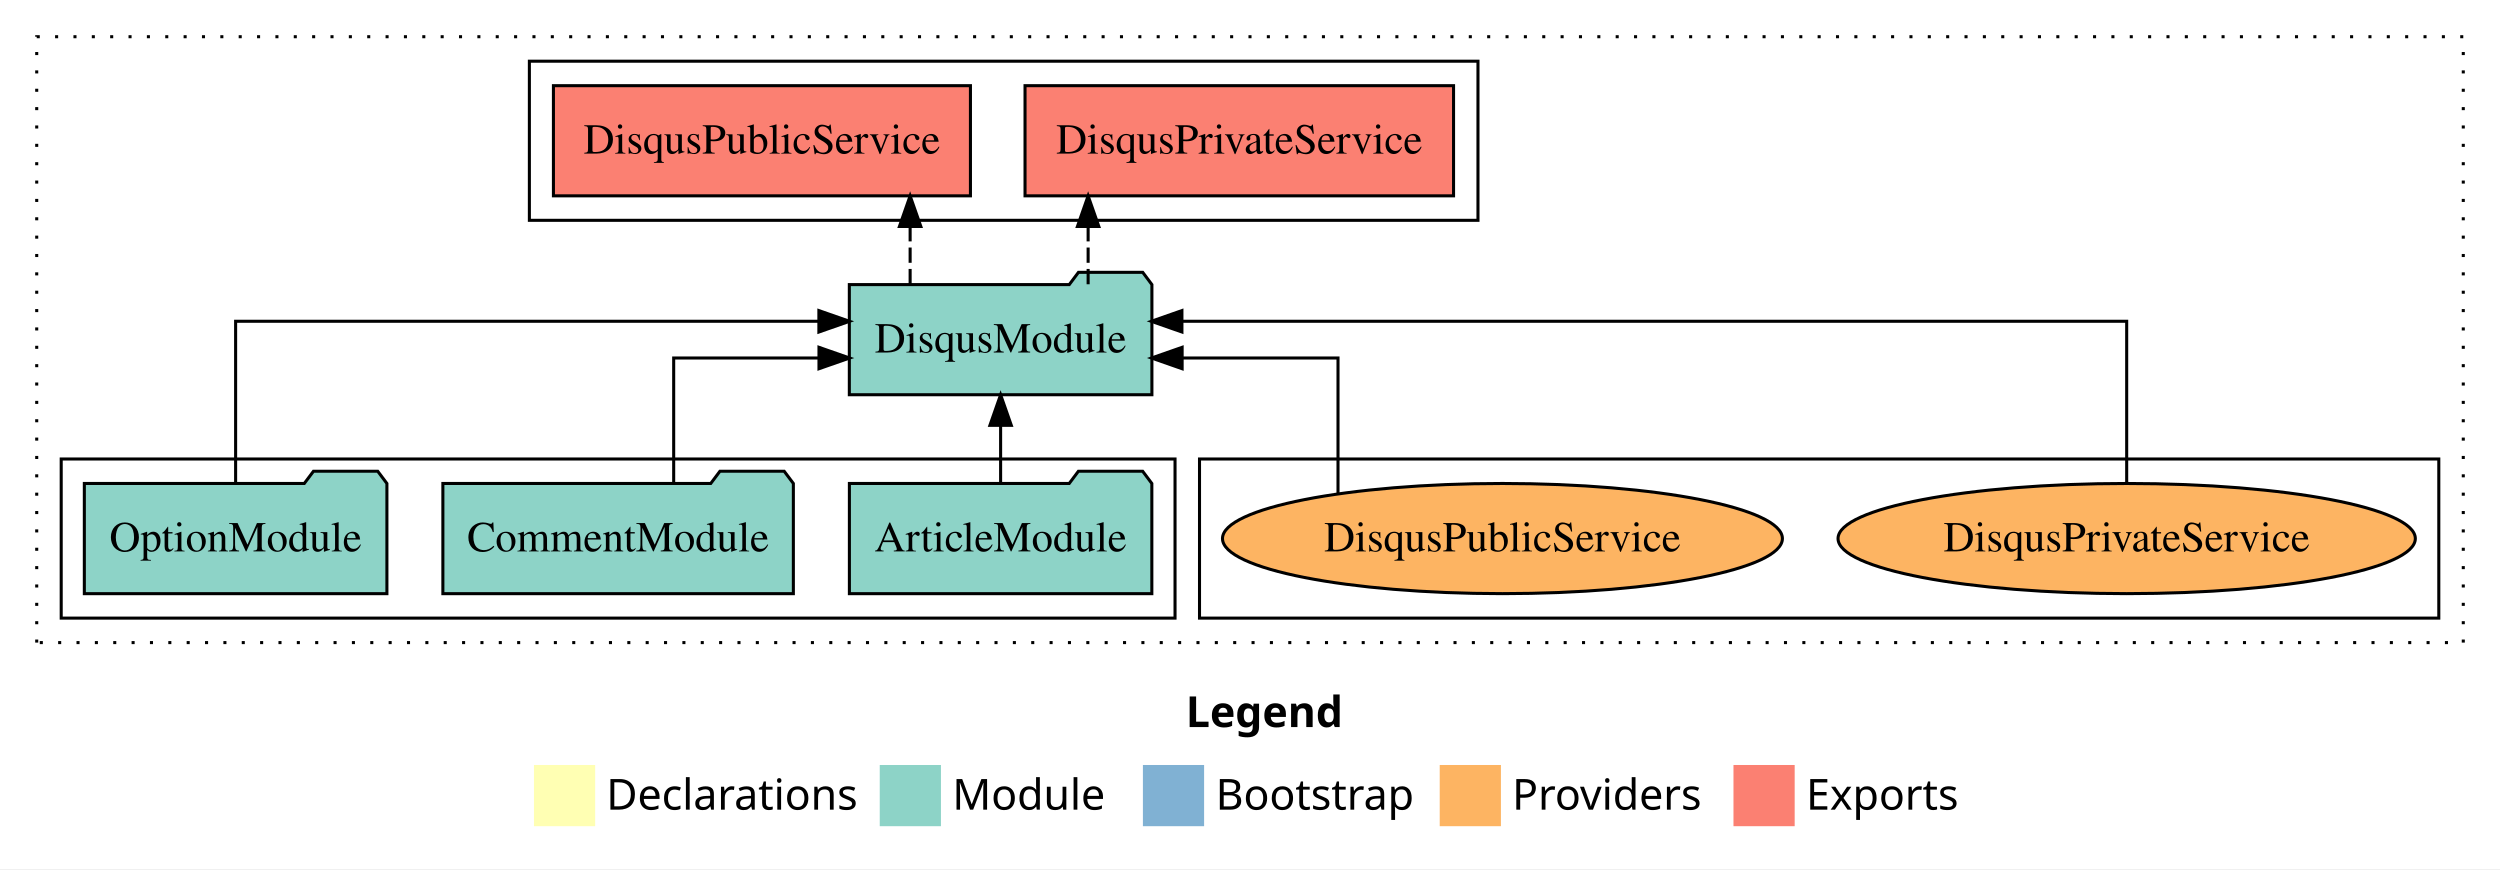
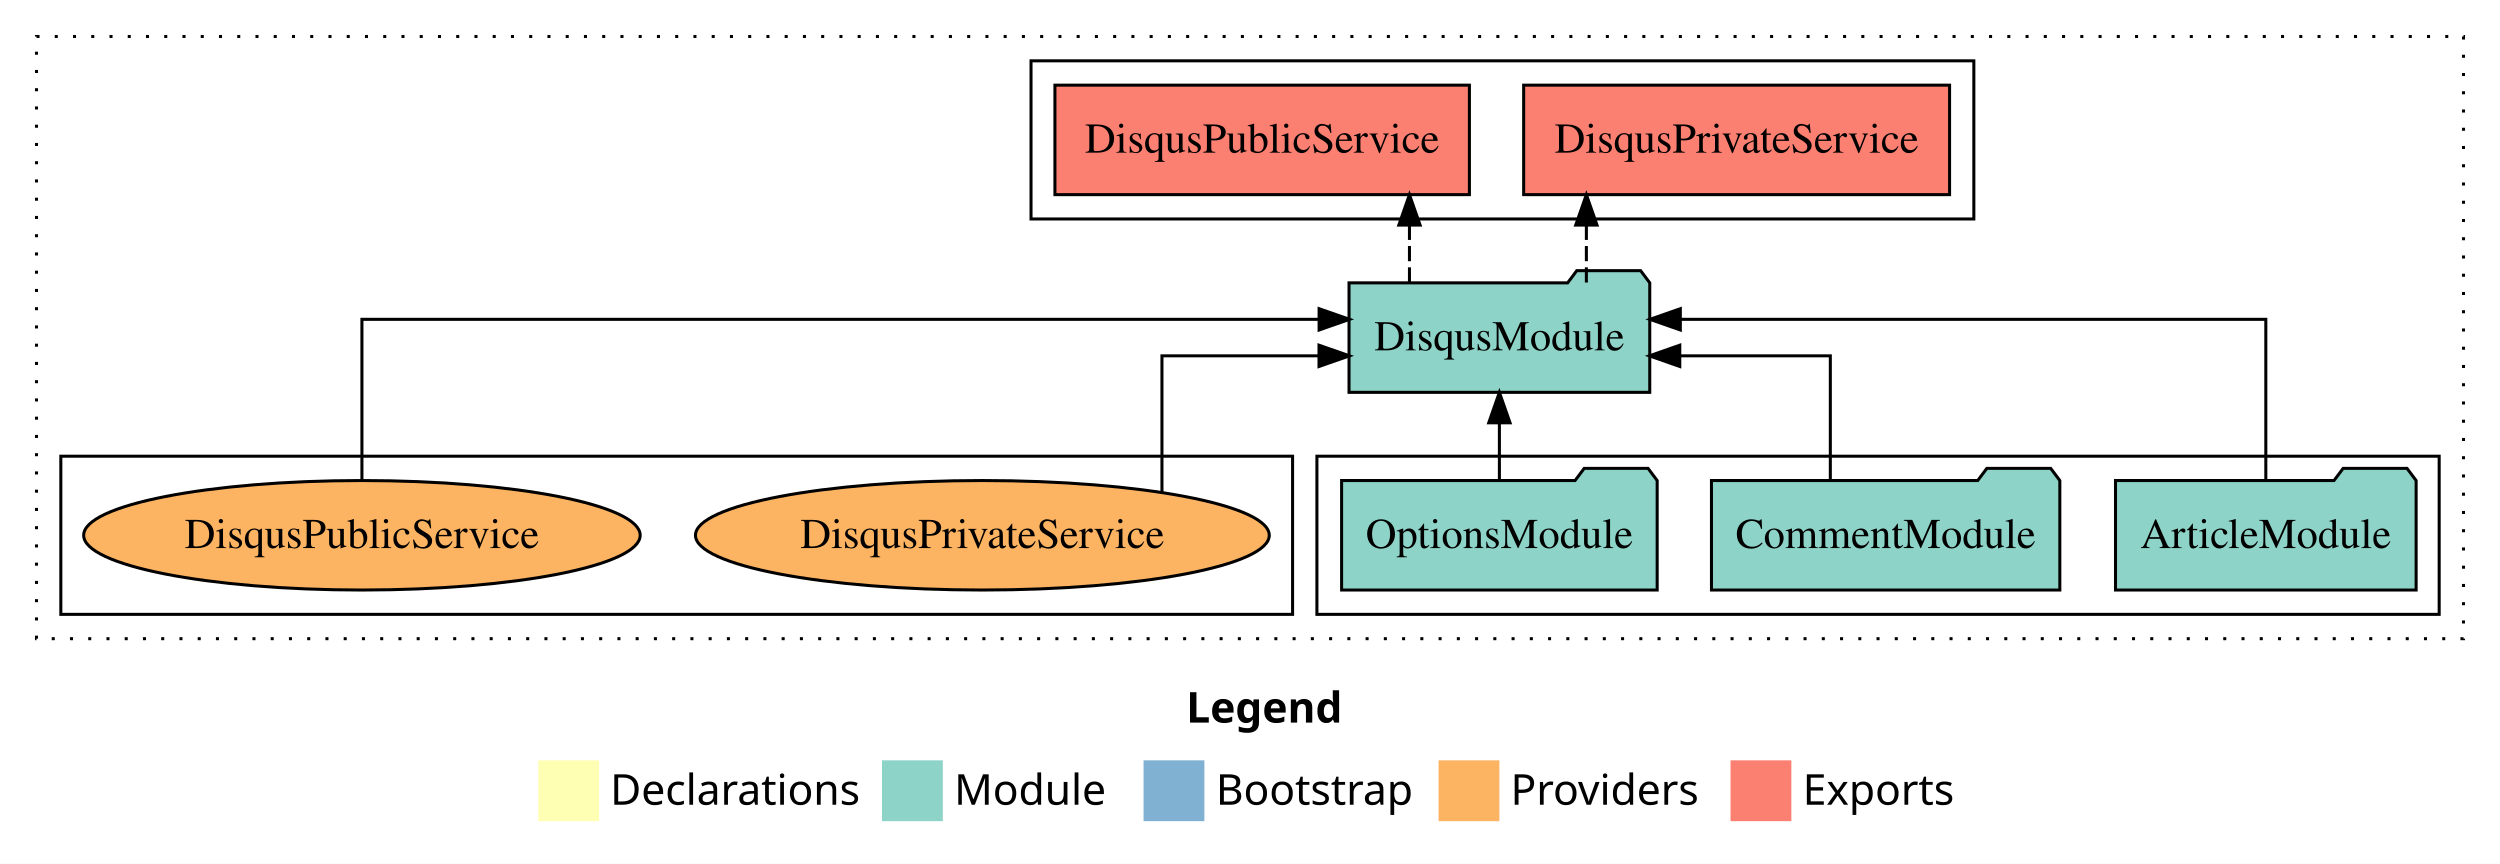
- <svg xmlns="http://www.w3.org/2000/svg" width="817pt" height="284pt" viewBox="0.00 0.00 817.00 284.00">
+ <svg xmlns="http://www.w3.org/2000/svg" width="822pt" height="284pt" viewBox="0.00 0.00 822.00 284.00">
  <g id="graph0" class="graph" transform="scale(1 1) rotate(0) translate(4 280)">
-     <polygon fill="white" stroke="transparent" points="-4,4 -4,-280 813,-280 813,4 -4,4" />
-     <text text-anchor="start" x="383.51" y="-42.4" font-family="Times-12" font-weight="bold" font-size="14.00">Legend</text>
-     <polygon fill="#ffffb3" stroke="transparent" points="170.5,-10 170.5,-30 190.5,-30 190.5,-10 170.5,-10" />
-     <text text-anchor="start" x="194.13" y="-15.4" font-family="Times-12" font-size="14.00">  Declarations</text>
-     <polygon fill="#8dd3c7" stroke="transparent" points="283.5,-10 283.5,-30 303.5,-30 303.5,-10 283.5,-10" />
-     <text text-anchor="start" x="307.23" y="-15.4" font-family="Times-12" font-size="14.00">  Module</text>
-     <polygon fill="#80b1d3" stroke="transparent" points="369.5,-10 369.5,-30 389.5,-30 389.5,-10 369.5,-10" />
-     <text text-anchor="start" x="393.28" y="-15.4" font-family="Times-12" font-size="14.00">  Bootstrap</text>
-     <polygon fill="#fdb462" stroke="transparent" points="466.5,-10 466.5,-30 486.5,-30 486.5,-10 466.5,-10" />
-     <text text-anchor="start" x="490.17" y="-15.4" font-family="Times-12" font-size="14.00">  Providers</text>
-     <polygon fill="#fb8072" stroke="transparent" points="562.5,-10 562.5,-30 582.5,-30 582.5,-10 562.5,-10" />
-     <text text-anchor="start" x="586.23" y="-15.4" font-family="Times-12" font-size="14.00">  Exports</text>
+     <polygon fill="white" stroke="transparent" points="-4,4 -4,-280 818,-280 818,4 -4,4" />
+     <text text-anchor="start" x="386.01" y="-42.4" font-family="Times-12" font-weight="bold" font-size="14.00">Legend</text>
+     <polygon fill="#ffffb3" stroke="transparent" points="173,-10 173,-30 193,-30 193,-10 173,-10" />
+     <text text-anchor="start" x="196.63" y="-15.4" font-family="Times-12" font-size="14.00">  Declarations</text>
+     <polygon fill="#8dd3c7" stroke="transparent" points="286,-10 286,-30 306,-30 306,-10 286,-10" />
+     <text text-anchor="start" x="309.73" y="-15.4" font-family="Times-12" font-size="14.00">  Module</text>
+     <polygon fill="#80b1d3" stroke="transparent" points="372,-10 372,-30 392,-30 392,-10 372,-10" />
+     <text text-anchor="start" x="395.78" y="-15.4" font-family="Times-12" font-size="14.00">  Bootstrap</text>
+     <polygon fill="#fdb462" stroke="transparent" points="469,-10 469,-30 489,-30 489,-10 469,-10" />
+     <text text-anchor="start" x="492.67" y="-15.4" font-family="Times-12" font-size="14.00">  Providers</text>
+     <polygon fill="#fb8072" stroke="transparent" points="565,-10 565,-30 585,-30 585,-10 565,-10" />
+     <text text-anchor="start" x="588.73" y="-15.4" font-family="Times-12" font-size="14.00">  Exports</text>
    <g id="clust1" class="cluster">
-       <polygon fill="none" stroke="black" stroke-dasharray="1,5" points="8,-70 8,-268 801,-268 801,-70 8,-70" />
+       <polygon fill="none" stroke="black" stroke-dasharray="1,5" points="8,-70 8,-268 806,-268 806,-70 8,-70" />
+     </g>
+     <g id="clust3" class="cluster">
+       <polygon fill="none" stroke="black" points="429,-78 429,-130 798,-130 798,-78 429,-78" />
    </g>
    <g id="clust6" class="cluster">
-       <polygon fill="none" stroke="black" points="388,-78 388,-130 793,-130 793,-78 388,-78" />
+       <polygon fill="none" stroke="black" points="16,-78 16,-130 421,-130 421,-78 16,-78" />
    </g>
    <g id="clust4" class="cluster">
-       <polygon fill="none" stroke="black" points="169,-208 169,-260 479,-260 479,-208 169,-208" />
-     </g>
-     <g id="clust3" class="cluster">
-       <polygon fill="none" stroke="black" points="16,-78 16,-130 380,-130 380,-78 16,-78" />
+       <polygon fill="none" stroke="black" points="335,-208 335,-260 645,-260 645,-208 335,-208" />
    </g>
    <g id="node1" class="node">
-       <polygon fill="#8dd3c7" stroke="black" points="372.42,-122 369.42,-126 348.42,-126 345.42,-122 273.58,-122 273.58,-86 372.42,-86 372.42,-122" />
-       <text text-anchor="middle" x="323" y="-99.8" font-family="Times,serif" font-size="14.00">ArticleModule</text>
+       <polygon fill="#8dd3c7" stroke="black" points="790.42,-122 787.42,-126 766.42,-126 763.42,-122 691.58,-122 691.58,-86 790.42,-86 790.42,-122" />
+       <text text-anchor="middle" x="741" y="-99.8" font-family="Times,serif" font-size="14.00">ArticleModule</text>
    </g>
    <g id="node4" class="node">
-       <polygon fill="#8dd3c7" stroke="black" points="372.44,-187 369.44,-191 348.44,-191 345.44,-187 273.56,-187 273.56,-151 372.44,-151 372.44,-187" />
-       <text text-anchor="middle" x="323" y="-164.8" font-family="Times,serif" font-size="14.00">DisqusModule</text>
+       <polygon fill="#8dd3c7" stroke="black" points="538.44,-187 535.44,-191 514.44,-191 511.44,-187 439.56,-187 439.56,-151 538.44,-151 538.44,-187" />
+       <text text-anchor="middle" x="489" y="-164.8" font-family="Times,serif" font-size="14.00">DisqusModule</text>
    </g>
    <g id="edge1" class="edge">
-       <path fill="none" stroke="black" d="M323,-122.11C323,-122.11 323,-140.99 323,-140.99" />
-       <polygon fill="black" stroke="black" points="319.5,-140.99 323,-150.99 326.5,-140.99 319.5,-140.99" />
+       <path fill="none" stroke="black" d="M741,-122.28C741,-143.32 741,-175 741,-175 741,-175 548.49,-175 548.49,-175" />
+       <polygon fill="black" stroke="black" points="548.49,-171.5 538.49,-175 548.49,-178.5 548.49,-171.5" />
    </g>
    <g id="node2" class="node">
-       <polygon fill="#8dd3c7" stroke="black" points="255.27,-122 252.27,-126 231.27,-126 228.27,-122 140.73,-122 140.73,-86 255.27,-86 255.27,-122" />
-       <text text-anchor="middle" x="198" y="-99.8" font-family="Times,serif" font-size="14.00">CommentModule</text>
+       <polygon fill="#8dd3c7" stroke="black" points="673.27,-122 670.27,-126 649.27,-126 646.27,-122 558.73,-122 558.73,-86 673.27,-86 673.27,-122" />
+       <text text-anchor="middle" x="616" y="-99.8" font-family="Times,serif" font-size="14.00">CommentModule</text>
    </g>
    <g id="edge2" class="edge">
-       <path fill="none" stroke="black" d="M216.16,-122.02C216.16,-139.37 216.16,-163 216.16,-163 216.16,-163 263.64,-163 263.64,-163" />
-       <polygon fill="black" stroke="black" points="263.64,-166.5 273.64,-163 263.64,-159.5 263.64,-166.5" />
+       <path fill="none" stroke="black" d="M597.81,-122.02C597.81,-139.37 597.81,-163 597.81,-163 597.81,-163 548.31,-163 548.31,-163" />
+       <polygon fill="black" stroke="black" points="548.31,-159.5 538.31,-163 548.31,-166.5 548.31,-159.5" />
    </g>
    <g id="node3" class="node">
-       <polygon fill="#8dd3c7" stroke="black" points="122.44,-122 119.44,-126 98.44,-126 95.44,-122 23.56,-122 23.56,-86 122.44,-86 122.44,-122" />
-       <text text-anchor="middle" x="73" y="-99.8" font-family="Times,serif" font-size="14.00">OptionModule</text>
+       <polygon fill="#8dd3c7" stroke="black" points="540.88,-122 537.88,-126 516.88,-126 513.88,-122 437.12,-122 437.12,-86 540.88,-86 540.88,-122" />
+       <text text-anchor="middle" x="489" y="-99.8" font-family="Times,serif" font-size="14.00">OptionsModule</text>
    </g>
    <g id="edge3" class="edge">
-       <path fill="none" stroke="black" d="M73,-122.28C73,-143.32 73,-175 73,-175 73,-175 263.61,-175 263.61,-175" />
-       <polygon fill="black" stroke="black" points="263.61,-178.5 273.61,-175 263.61,-171.5 263.61,-178.5" />
+       <path fill="none" stroke="black" d="M489,-122.11C489,-122.11 489,-140.99 489,-140.99" />
+       <polygon fill="black" stroke="black" points="485.5,-140.99 489,-150.99 492.5,-140.99 485.5,-140.99" />
    </g>
    <g id="node5" class="node">
-       <polygon fill="#fb8072" stroke="black" points="471.02,-252 330.98,-252 330.98,-216 471.02,-216 471.02,-252" />
-       <text text-anchor="middle" x="401" y="-229.8" font-family="Times,serif" font-size="14.00">DisqusPrivateService </text>
+       <polygon fill="#fb8072" stroke="black" points="637.02,-252 496.98,-252 496.98,-216 637.02,-216 637.02,-252" />
+       <text text-anchor="middle" x="567" y="-229.8" font-family="Times,serif" font-size="14.00">DisqusPrivateService </text>
    </g>
    <g id="edge4" class="edge">
-       <path fill="none" stroke="black" stroke-dasharray="5,2" d="M351.6,-187.11C351.6,-187.11 351.6,-205.99 351.6,-205.99" />
-       <polygon fill="black" stroke="black" points="348.1,-205.99 351.6,-215.99 355.1,-205.99 348.1,-205.99" />
+       <path fill="none" stroke="black" stroke-dasharray="5,2" d="M517.6,-187.11C517.6,-187.11 517.6,-205.99 517.6,-205.99" />
+       <polygon fill="black" stroke="black" points="514.1,-205.99 517.6,-215.99 521.1,-205.99 514.1,-205.99" />
    </g>
    <g id="node6" class="node">
-       <polygon fill="#fb8072" stroke="black" points="313.14,-252 176.86,-252 176.86,-216 313.14,-216 313.14,-252" />
-       <text text-anchor="middle" x="245" y="-229.8" font-family="Times,serif" font-size="14.00">DisqusPublicService </text>
+       <polygon fill="#fb8072" stroke="black" points="479.14,-252 342.86,-252 342.86,-216 479.14,-216 479.14,-252" />
+       <text text-anchor="middle" x="411" y="-229.8" font-family="Times,serif" font-size="14.00">DisqusPublicService </text>
    </g>
    <g id="edge5" class="edge">
-       <path fill="none" stroke="black" stroke-dasharray="5,2" d="M293.43,-187.11C293.43,-187.11 293.43,-205.99 293.43,-205.99" />
-       <polygon fill="black" stroke="black" points="289.93,-205.99 293.43,-215.99 296.93,-205.99 289.93,-205.99" />
+       <path fill="none" stroke="black" stroke-dasharray="5,2" d="M459.43,-187.11C459.43,-187.11 459.43,-205.99 459.43,-205.99" />
+       <polygon fill="black" stroke="black" points="455.93,-205.99 459.43,-215.99 462.93,-205.99 455.93,-205.99" />
    </g>
    <g id="node7" class="node">
-       <ellipse fill="#fdb462" stroke="black" cx="691" cy="-104" rx="94.33" ry="18" />
-       <text text-anchor="middle" x="691" y="-99.8" font-family="Times,serif" font-size="14.00">DisqusPrivateService</text>
+       <ellipse fill="#fdb462" stroke="black" cx="319" cy="-104" rx="94.33" ry="18" />
+       <text text-anchor="middle" x="319" y="-99.8" font-family="Times,serif" font-size="14.00">DisqusPrivateService</text>
    </g>
    <g id="edge6" class="edge">
-       <path fill="none" stroke="black" d="M691,-122.28C691,-143.32 691,-175 691,-175 691,-175 382.25,-175 382.25,-175" />
-       <polygon fill="black" stroke="black" points="382.25,-171.5 372.25,-175 382.25,-178.5 382.25,-171.5" />
+       <path fill="none" stroke="black" d="M378.05,-118.28C378.05,-135.74 378.05,-163 378.05,-163 378.05,-163 429.69,-163 429.69,-163" />
+       <polygon fill="black" stroke="black" points="429.69,-166.5 439.69,-163 429.69,-159.5 429.69,-166.5" />
    </g>
    <g id="node8" class="node">
-       <ellipse fill="#fdb462" stroke="black" cx="487" cy="-104" rx="91.49" ry="18" />
-       <text text-anchor="middle" x="487" y="-99.8" font-family="Times,serif" font-size="14.00">DisqusPublicService</text>
+       <ellipse fill="#fdb462" stroke="black" cx="115" cy="-104" rx="91.49" ry="18" />
+       <text text-anchor="middle" x="115" y="-99.8" font-family="Times,serif" font-size="14.00">DisqusPublicService</text>
    </g>
    <g id="edge7" class="edge">
-       <path fill="none" stroke="black" d="M433.26,-118.58C433.26,-136.06 433.26,-163 433.26,-163 433.26,-163 382.32,-163 382.32,-163" />
-       <polygon fill="black" stroke="black" points="382.32,-159.5 372.32,-163 382.32,-166.5 382.32,-159.5" />
+       <path fill="none" stroke="black" d="M115,-122.28C115,-143.32 115,-175 115,-175 115,-175 429.72,-175 429.72,-175" />
+       <polygon fill="black" stroke="black" points="429.72,-178.5 439.72,-175 429.72,-171.5 429.72,-178.5" />
    </g>
  </g>
</svg>
